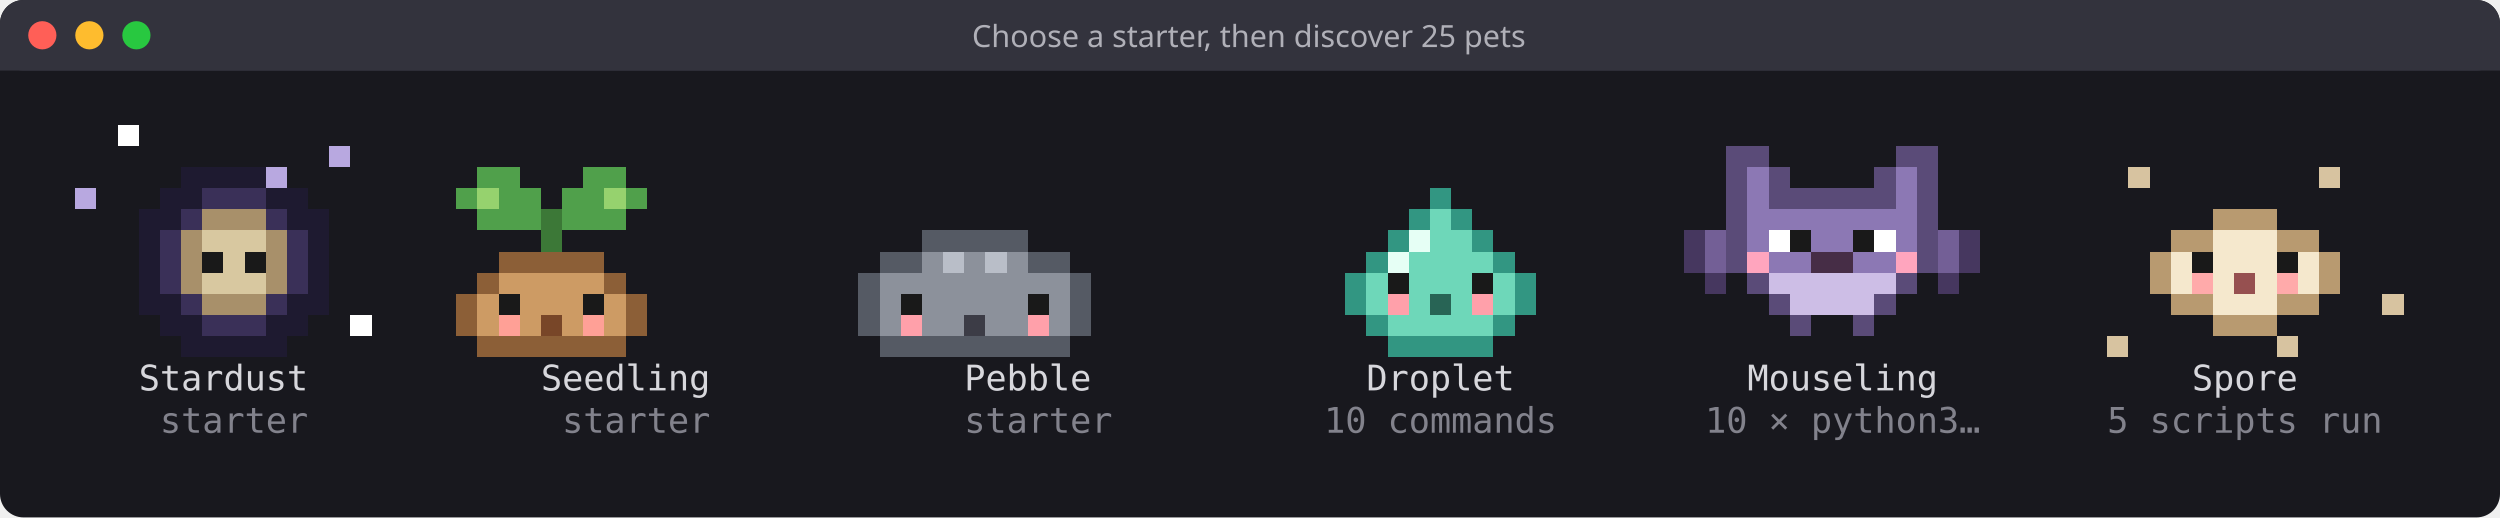
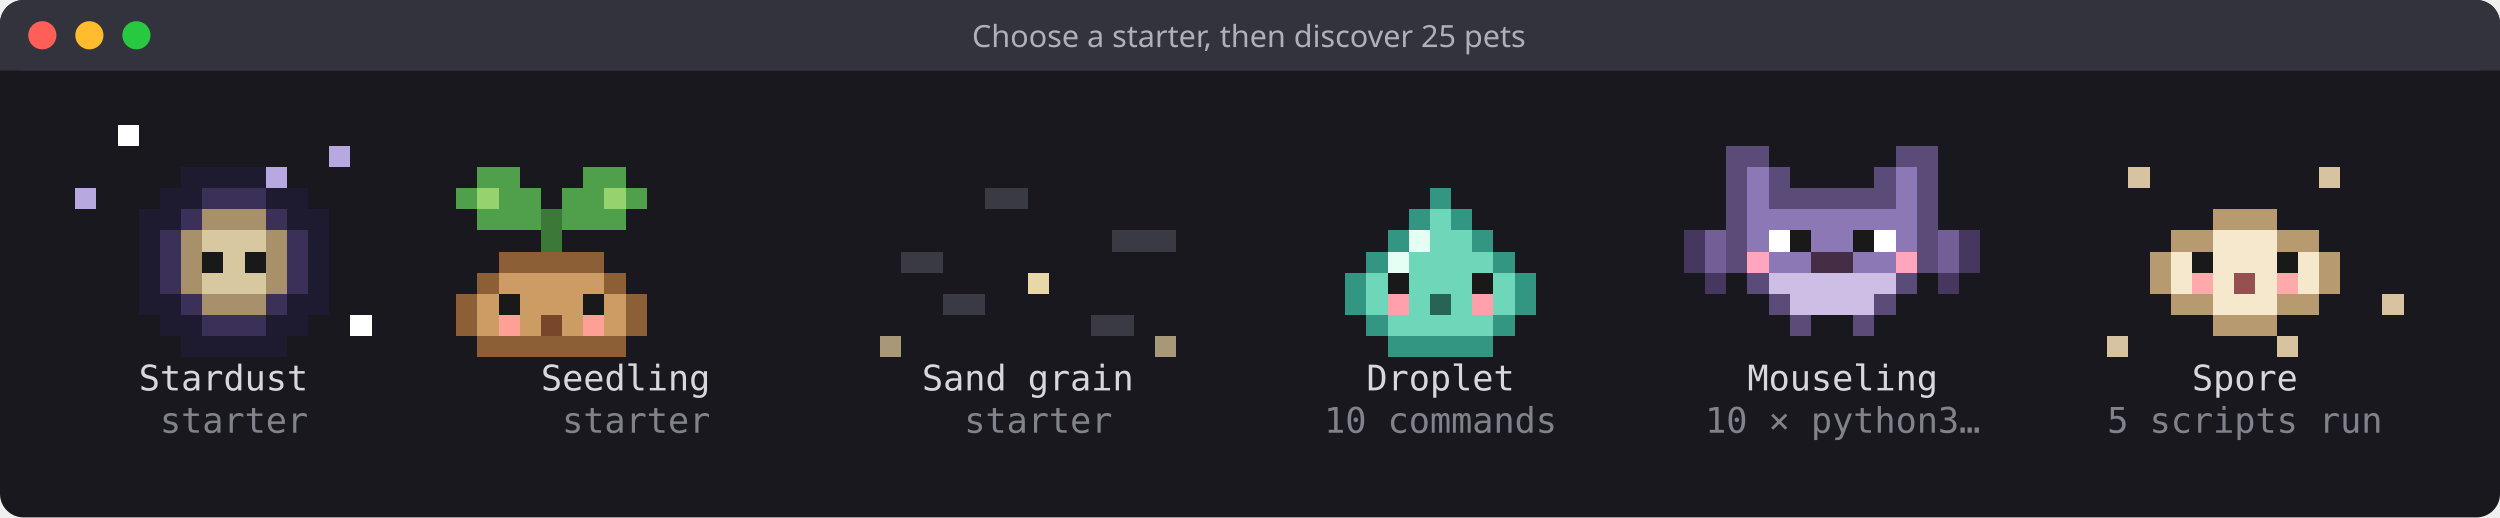
<svg xmlns="http://www.w3.org/2000/svg" width="1063" height="220" viewBox="0 0 1063 220">
  <rect width="1063" height="220" rx="10" fill="#18181e" />
  <rect width="1063" height="30" rx="10" fill="#33333d" />
  <rect y="20" width="1063" height="10" fill="#33333d" />
  <circle cx="18" cy="15" r="6" fill="#ff5f57" />
  <circle cx="38" cy="15" r="6" fill="#febc2e" />
  <circle cx="58" cy="15" r="6" fill="#28c840" />
  <text x="531" y="20" fill="#b0b0b8" font-family="sans-serif" font-size="13" text-anchor="middle">Choose a starter, then discover 25 pets</text>
  <g shape-rendering="crispEdges">
    <rect x="50" y="53" width="9" height="9" fill="#ffffff" />
    <rect x="77" y="71" width="9" height="9" fill="#1e1a30" />
    <rect x="86" y="71" width="9" height="9" fill="#1e1a30" />
    <rect x="95" y="71" width="9" height="9" fill="#1e1a30" />
    <rect x="104" y="71" width="9" height="9" fill="#1e1a30" />
    <rect x="113" y="71" width="9" height="9" fill="#b8a8e0" />
    <rect x="140" y="62" width="9" height="9" fill="#b8a8e0" />
    <rect x="203" y="71" width="9" height="9" fill="#50a04b" />
    <rect x="212" y="71" width="9" height="9" fill="#50a04b" />
    <rect x="248" y="71" width="9" height="9" fill="#50a04b" />
    <rect x="257" y="71" width="9" height="9" fill="#50a04b" />
    <rect x="734" y="62" width="9" height="18" fill="#5a4b78" />
    <rect x="734" y="62" width="9" height="9" fill="#5a4b78" />
    <rect x="743" y="62" width="9" height="18" fill="#8c78b4" />
    <rect x="743" y="62" width="9" height="9" fill="#5a4b78" />
    <rect x="752" y="71" width="9" height="9" fill="#5a4b78" />
    <rect x="797" y="71" width="9" height="9" fill="#5a4b78" />
    <rect x="806" y="62" width="9" height="18" fill="#8c78b4" />
    <rect x="806" y="62" width="9" height="9" fill="#5a4b78" />
    <rect x="815" y="62" width="9" height="18" fill="#5a4b78" />
    <rect x="815" y="62" width="9" height="9" fill="#5a4b78" />
    <rect x="905" y="71" width="9" height="9" fill="#d7c3a0" />
    <rect x="986" y="71" width="9" height="9" fill="#d7c3a0" />
    <rect x="32" y="80" width="9" height="9" fill="#b8a8e0" />
    <rect x="59" y="89" width="9" height="9" fill="#1e1a30" />
    <rect x="68" y="80" width="9" height="18" fill="#1e1a30" />
    <rect x="68" y="80" width="9" height="9" fill="#1e1a30" />
    <rect x="77" y="80" width="9" height="18" fill="#3a3058" />
    <rect x="77" y="80" width="9" height="9" fill="#1e1a30" />
    <rect x="86" y="80" width="9" height="18" fill="#a8906a" />
    <rect x="86" y="80" width="9" height="9" fill="#3a3058" />
    <rect x="95" y="80" width="9" height="18" fill="#a8906a" />
    <rect x="95" y="80" width="9" height="9" fill="#3a3058" />
    <rect x="104" y="80" width="9" height="18" fill="#a8906a" />
    <rect x="104" y="80" width="9" height="9" fill="#3a3058" />
    <rect x="113" y="80" width="9" height="18" fill="#3a3058" />
    <rect x="113" y="80" width="9" height="9" fill="#1e1a30" />
    <rect x="122" y="80" width="9" height="18" fill="#1e1a30" />
    <rect x="122" y="80" width="9" height="9" fill="#1e1a30" />
    <rect x="131" y="89" width="9" height="9" fill="#1e1a30" />
    <rect x="194" y="80" width="9" height="9" fill="#50a04b" />
    <rect x="203" y="80" width="9" height="18" fill="#50a04b" />
    <rect x="203" y="80" width="9" height="9" fill="#96d26e" />
    <rect x="212" y="80" width="9" height="18" fill="#50a04b" />
    <rect x="212" y="80" width="9" height="9" fill="#50a04b" />
    <rect x="221" y="80" width="9" height="18" fill="#50a04b" />
    <rect x="221" y="80" width="9" height="9" fill="#50a04b" />
    <rect x="230" y="89" width="9" height="9" fill="#3c7837" />
    <rect x="239" y="80" width="9" height="18" fill="#50a04b" />
    <rect x="239" y="80" width="9" height="9" fill="#50a04b" />
    <rect x="248" y="80" width="9" height="18" fill="#50a04b" />
    <rect x="248" y="80" width="9" height="9" fill="#50a04b" />
    <rect x="257" y="80" width="9" height="18" fill="#50a04b" />
    <rect x="257" y="80" width="9" height="9" fill="#96d26e" />
    <rect x="266" y="80" width="9" height="9" fill="#50a04b" />
+     <rect x="419" y="80" width="9" height="9" fill="#3a3a44" />
+     <rect x="428" y="80" width="9" height="9" fill="#3a3a44" />
    <rect x="599" y="89" width="9" height="9" fill="#329682" />
    <rect x="608" y="80" width="9" height="18" fill="#6ed7b9" />
    <rect x="608" y="80" width="9" height="9" fill="#329682" />
    <rect x="617" y="89" width="9" height="9" fill="#329682" />
    <rect x="734" y="80" width="9" height="18" fill="#5a4b78" />
    <rect x="734" y="80" width="9" height="9" fill="#5a4b78" />
    <rect x="743" y="80" width="9" height="18" fill="#8c78b4" />
    <rect x="743" y="80" width="9" height="9" fill="#8c78b4" />
    <rect x="752" y="80" width="9" height="18" fill="#8c78b4" />
    <rect x="752" y="80" width="9" height="9" fill="#5a4b78" />
    <rect x="761" y="80" width="9" height="18" fill="#8c78b4" />
    <rect x="761" y="80" width="9" height="9" fill="#5a4b78" />
    <rect x="770" y="80" width="9" height="18" fill="#8c78b4" />
    <rect x="770" y="80" width="9" height="9" fill="#5a4b78" />
    <rect x="779" y="80" width="9" height="18" fill="#8c78b4" />
    <rect x="779" y="80" width="9" height="9" fill="#5a4b78" />
    <rect x="788" y="80" width="9" height="18" fill="#8c78b4" />
    <rect x="788" y="80" width="9" height="9" fill="#5a4b78" />
    <rect x="797" y="80" width="9" height="18" fill="#8c78b4" />
    <rect x="797" y="80" width="9" height="9" fill="#5a4b78" />
    <rect x="806" y="80" width="9" height="18" fill="#8c78b4" />
    <rect x="806" y="80" width="9" height="9" fill="#8c78b4" />
    <rect x="815" y="80" width="9" height="18" fill="#5a4b78" />
    <rect x="815" y="80" width="9" height="9" fill="#5a4b78" />
    <rect x="941" y="89" width="9" height="9" fill="#b89a70" />
    <rect x="950" y="89" width="9" height="9" fill="#b89a70" />
    <rect x="959" y="89" width="9" height="9" fill="#b89a70" />
    <rect x="59" y="98" width="9" height="18" fill="#1e1a30" />
    <rect x="59" y="98" width="9" height="9" fill="#1e1a30" />
    <rect x="68" y="98" width="9" height="18" fill="#3a3058" />
    <rect x="68" y="98" width="9" height="9" fill="#3a3058" />
    <rect x="77" y="98" width="9" height="18" fill="#a8906a" />
    <rect x="77" y="98" width="9" height="9" fill="#a8906a" />
    <rect x="86" y="98" width="9" height="18" fill="#191919" />
    <rect x="86" y="98" width="9" height="9" fill="#d8c8a0" />
    <rect x="95" y="98" width="9" height="18" fill="#d8c8a0" />
    <rect x="95" y="98" width="9" height="9" fill="#d8c8a0" />
    <rect x="104" y="98" width="9" height="18" fill="#191919" />
    <rect x="104" y="98" width="9" height="9" fill="#d8c8a0" />
    <rect x="113" y="98" width="9" height="18" fill="#a8906a" />
    <rect x="113" y="98" width="9" height="9" fill="#a8906a" />
    <rect x="122" y="98" width="9" height="18" fill="#3a3058" />
    <rect x="122" y="98" width="9" height="9" fill="#3a3058" />
    <rect x="131" y="98" width="9" height="18" fill="#1e1a30" />
    <rect x="131" y="98" width="9" height="9" fill="#1e1a30" />
    <rect x="212" y="107" width="9" height="9" fill="#8c5f37" />
    <rect x="221" y="107" width="9" height="9" fill="#8c5f37" />
    <rect x="230" y="98" width="9" height="18" fill="#8c5f37" />
    <rect x="230" y="98" width="9" height="9" fill="#3c7837" />
    <rect x="239" y="107" width="9" height="9" fill="#8c5f37" />
    <rect x="248" y="107" width="9" height="9" fill="#8c5f37" />
-     <rect x="374" y="107" width="9" height="9" fill="#555a64" />
-     <rect x="383" y="107" width="9" height="9" fill="#555a64" />
-     <rect x="392" y="98" width="9" height="18" fill="#8c919b" />
-     <rect x="392" y="98" width="9" height="9" fill="#555a64" />
-     <rect x="401" y="98" width="9" height="18" fill="#b9bec8" />
-     <rect x="401" y="98" width="9" height="9" fill="#555a64" />
-     <rect x="410" y="98" width="9" height="18" fill="#8c919b" />
-     <rect x="410" y="98" width="9" height="9" fill="#555a64" />
-     <rect x="419" y="98" width="9" height="18" fill="#b9bec8" />
-     <rect x="419" y="98" width="9" height="9" fill="#555a64" />
-     <rect x="428" y="98" width="9" height="18" fill="#8c919b" />
-     <rect x="428" y="98" width="9" height="9" fill="#555a64" />
-     <rect x="437" y="107" width="9" height="9" fill="#555a64" />
-     <rect x="446" y="107" width="9" height="9" fill="#555a64" />
+     <rect x="383" y="107" width="9" height="9" fill="#3a3a44" />
+     <rect x="392" y="107" width="9" height="9" fill="#3a3a44" />
+     <rect x="473" y="98" width="9" height="9" fill="#3a3a44" />
+     <rect x="482" y="98" width="9" height="9" fill="#3a3a44" />
+     <rect x="491" y="98" width="9" height="9" fill="#3a3a44" />
    <rect x="581" y="107" width="9" height="9" fill="#329682" />
    <rect x="590" y="98" width="9" height="18" fill="#e6fff5" />
    <rect x="590" y="98" width="9" height="9" fill="#329682" />
    <rect x="599" y="98" width="9" height="18" fill="#6ed7b9" />
    <rect x="599" y="98" width="9" height="9" fill="#e6fff5" />
    <rect x="608" y="98" width="9" height="18" fill="#6ed7b9" />
    <rect x="608" y="98" width="9" height="9" fill="#6ed7b9" />
    <rect x="617" y="98" width="9" height="18" fill="#6ed7b9" />
    <rect x="617" y="98" width="9" height="9" fill="#6ed7b9" />
    <rect x="626" y="98" width="9" height="18" fill="#6ed7b9" />
    <rect x="626" y="98" width="9" height="9" fill="#329682" />
    <rect x="635" y="107" width="9" height="9" fill="#329682" />
    <rect x="716" y="98" width="9" height="18" fill="#46375f" />
    <rect x="716" y="98" width="9" height="9" fill="#46375f" />
    <rect x="725" y="98" width="9" height="18" fill="#735f96" />
    <rect x="725" y="98" width="9" height="9" fill="#735f96" />
    <rect x="734" y="98" width="9" height="18" fill="#5a4b78" />
    <rect x="734" y="98" width="9" height="9" fill="#5a4b78" />
    <rect x="743" y="98" width="9" height="18" fill="#ffa5be" />
    <rect x="743" y="98" width="9" height="9" fill="#8c78b4" />
    <rect x="752" y="98" width="9" height="18" fill="#8c78b4" />
    <rect x="752" y="98" width="9" height="9" fill="#ffffff" />
    <rect x="761" y="98" width="9" height="18" fill="#8c78b4" />
    <rect x="761" y="98" width="9" height="9" fill="#191919" />
    <rect x="770" y="98" width="9" height="18" fill="#462d46" />
    <rect x="770" y="98" width="9" height="9" fill="#8c78b4" />
    <rect x="779" y="98" width="9" height="18" fill="#462d46" />
    <rect x="779" y="98" width="9" height="9" fill="#8c78b4" />
    <rect x="788" y="98" width="9" height="18" fill="#8c78b4" />
    <rect x="788" y="98" width="9" height="9" fill="#191919" />
    <rect x="797" y="98" width="9" height="18" fill="#8c78b4" />
    <rect x="797" y="98" width="9" height="9" fill="#ffffff" />
    <rect x="806" y="98" width="9" height="18" fill="#ffa5be" />
    <rect x="806" y="98" width="9" height="9" fill="#8c78b4" />
    <rect x="815" y="98" width="9" height="18" fill="#5a4b78" />
    <rect x="815" y="98" width="9" height="9" fill="#5a4b78" />
    <rect x="824" y="98" width="9" height="18" fill="#735f96" />
    <rect x="824" y="98" width="9" height="9" fill="#735f96" />
    <rect x="833" y="98" width="9" height="18" fill="#46375f" />
    <rect x="833" y="98" width="9" height="9" fill="#46375f" />
    <rect x="914" y="107" width="9" height="9" fill="#b89a70" />
    <rect x="923" y="98" width="9" height="18" fill="#f5e8cd" />
    <rect x="923" y="98" width="9" height="9" fill="#b89a70" />
    <rect x="932" y="98" width="9" height="18" fill="#191919" />
    <rect x="932" y="98" width="9" height="9" fill="#b89a70" />
    <rect x="941" y="98" width="9" height="18" fill="#f5e8cd" />
    <rect x="941" y="98" width="9" height="9" fill="#f5e8cd" />
    <rect x="950" y="98" width="9" height="18" fill="#f5e8cd" />
    <rect x="950" y="98" width="9" height="9" fill="#f5e8cd" />
    <rect x="959" y="98" width="9" height="18" fill="#f5e8cd" />
    <rect x="959" y="98" width="9" height="9" fill="#f5e8cd" />
    <rect x="968" y="98" width="9" height="18" fill="#191919" />
    <rect x="968" y="98" width="9" height="9" fill="#b89a70" />
    <rect x="977" y="98" width="9" height="18" fill="#f5e8cd" />
    <rect x="977" y="98" width="9" height="9" fill="#b89a70" />
    <rect x="986" y="107" width="9" height="9" fill="#b89a70" />
    <rect x="59" y="116" width="9" height="18" fill="#1e1a30" />
    <rect x="59" y="116" width="9" height="9" fill="#1e1a30" />
    <rect x="68" y="116" width="9" height="18" fill="#1e1a30" />
    <rect x="68" y="116" width="9" height="9" fill="#3a3058" />
    <rect x="77" y="116" width="9" height="18" fill="#3a3058" />
    <rect x="77" y="116" width="9" height="9" fill="#a8906a" />
    <rect x="86" y="116" width="9" height="18" fill="#a8906a" />
    <rect x="86" y="116" width="9" height="9" fill="#d8c8a0" />
    <rect x="95" y="116" width="9" height="18" fill="#a8906a" />
    <rect x="95" y="116" width="9" height="9" fill="#d8c8a0" />
    <rect x="104" y="116" width="9" height="18" fill="#a8906a" />
    <rect x="104" y="116" width="9" height="9" fill="#d8c8a0" />
    <rect x="113" y="116" width="9" height="18" fill="#3a3058" />
    <rect x="113" y="116" width="9" height="9" fill="#a8906a" />
    <rect x="122" y="116" width="9" height="18" fill="#1e1a30" />
    <rect x="122" y="116" width="9" height="9" fill="#3a3058" />
    <rect x="131" y="116" width="9" height="18" fill="#1e1a30" />
    <rect x="131" y="116" width="9" height="9" fill="#1e1a30" />
    <rect x="194" y="125" width="9" height="9" fill="#8c5f37" />
    <rect x="203" y="116" width="9" height="18" fill="#cd9b64" />
    <rect x="203" y="116" width="9" height="9" fill="#8c5f37" />
    <rect x="212" y="116" width="9" height="18" fill="#191919" />
    <rect x="212" y="116" width="9" height="9" fill="#cd9b64" />
    <rect x="221" y="116" width="9" height="18" fill="#cd9b64" />
    <rect x="221" y="116" width="9" height="9" fill="#cd9b64" />
    <rect x="230" y="116" width="9" height="18" fill="#cd9b64" />
    <rect x="230" y="116" width="9" height="9" fill="#cd9b64" />
    <rect x="239" y="116" width="9" height="18" fill="#cd9b64" />
    <rect x="239" y="116" width="9" height="9" fill="#cd9b64" />
    <rect x="248" y="116" width="9" height="18" fill="#191919" />
    <rect x="248" y="116" width="9" height="9" fill="#cd9b64" />
    <rect x="257" y="116" width="9" height="18" fill="#cd9b64" />
    <rect x="257" y="116" width="9" height="9" fill="#8c5f37" />
    <rect x="266" y="125" width="9" height="9" fill="#8c5f37" />
-     <rect x="365" y="116" width="9" height="18" fill="#555a64" />
-     <rect x="365" y="116" width="9" height="9" fill="#555a64" />
-     <rect x="374" y="116" width="9" height="18" fill="#8c919b" />
-     <rect x="374" y="116" width="9" height="9" fill="#8c919b" />
-     <rect x="383" y="116" width="9" height="18" fill="#191919" />
-     <rect x="383" y="116" width="9" height="9" fill="#8c919b" />
-     <rect x="392" y="116" width="9" height="18" fill="#8c919b" />
-     <rect x="392" y="116" width="9" height="9" fill="#8c919b" />
-     <rect x="401" y="116" width="9" height="18" fill="#8c919b" />
-     <rect x="401" y="116" width="9" height="9" fill="#8c919b" />
-     <rect x="410" y="116" width="9" height="18" fill="#8c919b" />
-     <rect x="410" y="116" width="9" height="9" fill="#8c919b" />
-     <rect x="419" y="116" width="9" height="18" fill="#8c919b" />
-     <rect x="419" y="116" width="9" height="9" fill="#8c919b" />
-     <rect x="428" y="116" width="9" height="18" fill="#8c919b" />
-     <rect x="428" y="116" width="9" height="9" fill="#8c919b" />
-     <rect x="437" y="116" width="9" height="18" fill="#191919" />
-     <rect x="437" y="116" width="9" height="9" fill="#8c919b" />
-     <rect x="446" y="116" width="9" height="18" fill="#8c919b" />
-     <rect x="446" y="116" width="9" height="9" fill="#8c919b" />
-     <rect x="455" y="116" width="9" height="18" fill="#555a64" />
-     <rect x="455" y="116" width="9" height="9" fill="#555a64" />
+     <rect x="401" y="125" width="9" height="9" fill="#3a3a44" />
+     <rect x="410" y="125" width="9" height="9" fill="#3a3a44" />
+     <rect x="437" y="116" width="9" height="9" fill="#e8d8a8" />
    <rect x="572" y="116" width="9" height="18" fill="#329682" />
    <rect x="572" y="116" width="9" height="9" fill="#329682" />
    <rect x="581" y="116" width="9" height="18" fill="#6ed7b9" />
    <rect x="581" y="116" width="9" height="9" fill="#6ed7b9" />
    <rect x="590" y="116" width="9" height="18" fill="#ffa0aa" />
    <rect x="590" y="116" width="9" height="9" fill="#191919" />
    <rect x="599" y="116" width="9" height="18" fill="#6ed7b9" />
    <rect x="599" y="116" width="9" height="9" fill="#6ed7b9" />
    <rect x="608" y="116" width="9" height="18" fill="#286455" />
    <rect x="608" y="116" width="9" height="9" fill="#6ed7b9" />
    <rect x="617" y="116" width="9" height="18" fill="#6ed7b9" />
    <rect x="617" y="116" width="9" height="9" fill="#6ed7b9" />
    <rect x="626" y="116" width="9" height="18" fill="#ffa0aa" />
    <rect x="626" y="116" width="9" height="9" fill="#191919" />
    <rect x="635" y="116" width="9" height="18" fill="#6ed7b9" />
    <rect x="635" y="116" width="9" height="9" fill="#6ed7b9" />
    <rect x="644" y="116" width="9" height="18" fill="#329682" />
    <rect x="644" y="116" width="9" height="9" fill="#329682" />
    <rect x="725" y="116" width="9" height="9" fill="#46375f" />
    <rect x="743" y="116" width="9" height="9" fill="#5a4b78" />
    <rect x="752" y="116" width="9" height="18" fill="#5a4b78" />
    <rect x="752" y="116" width="9" height="9" fill="#cdbee6" />
    <rect x="761" y="116" width="9" height="18" fill="#cdbee6" />
    <rect x="761" y="116" width="9" height="9" fill="#cdbee6" />
    <rect x="770" y="116" width="9" height="18" fill="#cdbee6" />
    <rect x="770" y="116" width="9" height="9" fill="#cdbee6" />
    <rect x="779" y="116" width="9" height="18" fill="#cdbee6" />
    <rect x="779" y="116" width="9" height="9" fill="#cdbee6" />
    <rect x="788" y="116" width="9" height="18" fill="#cdbee6" />
    <rect x="788" y="116" width="9" height="9" fill="#cdbee6" />
    <rect x="797" y="116" width="9" height="18" fill="#5a4b78" />
    <rect x="797" y="116" width="9" height="9" fill="#cdbee6" />
    <rect x="806" y="116" width="9" height="9" fill="#5a4b78" />
    <rect x="824" y="116" width="9" height="9" fill="#46375f" />
    <rect x="914" y="116" width="9" height="9" fill="#b89a70" />
    <rect x="923" y="116" width="9" height="18" fill="#b89a70" />
    <rect x="923" y="116" width="9" height="9" fill="#f5e8cd" />
    <rect x="932" y="116" width="9" height="18" fill="#b89a70" />
    <rect x="932" y="116" width="9" height="9" fill="#ffaaaa" />
    <rect x="941" y="116" width="9" height="18" fill="#f5e8cd" />
    <rect x="941" y="116" width="9" height="9" fill="#f5e8cd" />
    <rect x="950" y="116" width="9" height="18" fill="#f5e8cd" />
    <rect x="950" y="116" width="9" height="9" fill="#965050" />
    <rect x="959" y="116" width="9" height="18" fill="#f5e8cd" />
    <rect x="959" y="116" width="9" height="9" fill="#f5e8cd" />
    <rect x="968" y="116" width="9" height="18" fill="#b89a70" />
    <rect x="968" y="116" width="9" height="9" fill="#ffaaaa" />
    <rect x="977" y="116" width="9" height="18" fill="#b89a70" />
    <rect x="977" y="116" width="9" height="9" fill="#f5e8cd" />
    <rect x="986" y="116" width="9" height="9" fill="#b89a70" />
    <rect x="1013" y="125" width="9" height="9" fill="#d7c3a0" />
    <rect x="68" y="134" width="9" height="9" fill="#1e1a30" />
    <rect x="77" y="134" width="9" height="18" fill="#1e1a30" />
    <rect x="77" y="134" width="9" height="9" fill="#1e1a30" />
    <rect x="86" y="134" width="9" height="18" fill="#1e1a30" />
    <rect x="86" y="134" width="9" height="9" fill="#3a3058" />
    <rect x="95" y="134" width="9" height="18" fill="#1e1a30" />
    <rect x="95" y="134" width="9" height="9" fill="#3a3058" />
    <rect x="104" y="134" width="9" height="18" fill="#1e1a30" />
    <rect x="104" y="134" width="9" height="9" fill="#3a3058" />
    <rect x="113" y="134" width="9" height="18" fill="#1e1a30" />
    <rect x="113" y="134" width="9" height="9" fill="#1e1a30" />
    <rect x="122" y="134" width="9" height="9" fill="#1e1a30" />
    <rect x="149" y="134" width="9" height="9" fill="#ffffff" />
    <rect x="194" y="134" width="9" height="9" fill="#8c5f37" />
    <rect x="203" y="134" width="9" height="18" fill="#8c5f37" />
    <rect x="203" y="134" width="9" height="9" fill="#cd9b64" />
    <rect x="212" y="134" width="9" height="18" fill="#8c5f37" />
    <rect x="212" y="134" width="9" height="9" fill="#ffa096" />
    <rect x="221" y="134" width="9" height="18" fill="#8c5f37" />
    <rect x="221" y="134" width="9" height="9" fill="#cd9b64" />
    <rect x="230" y="134" width="9" height="18" fill="#8c5f37" />
    <rect x="230" y="134" width="9" height="9" fill="#784628" />
    <rect x="239" y="134" width="9" height="18" fill="#8c5f37" />
    <rect x="239" y="134" width="9" height="9" fill="#cd9b64" />
    <rect x="248" y="134" width="9" height="18" fill="#8c5f37" />
    <rect x="248" y="134" width="9" height="9" fill="#ffa096" />
    <rect x="257" y="134" width="9" height="18" fill="#8c5f37" />
    <rect x="257" y="134" width="9" height="9" fill="#cd9b64" />
    <rect x="266" y="134" width="9" height="9" fill="#8c5f37" />
-     <rect x="365" y="134" width="9" height="9" fill="#555a64" />
-     <rect x="374" y="134" width="9" height="18" fill="#555a64" />
-     <rect x="374" y="134" width="9" height="9" fill="#8c919b" />
-     <rect x="383" y="134" width="9" height="18" fill="#555a64" />
-     <rect x="383" y="134" width="9" height="9" fill="#ffa0aa" />
-     <rect x="392" y="134" width="9" height="18" fill="#555a64" />
-     <rect x="392" y="134" width="9" height="9" fill="#8c919b" />
-     <rect x="401" y="134" width="9" height="18" fill="#555a64" />
-     <rect x="401" y="134" width="9" height="9" fill="#8c919b" />
-     <rect x="410" y="134" width="9" height="18" fill="#555a64" />
-     <rect x="410" y="134" width="9" height="9" fill="#3c3c46" />
-     <rect x="419" y="134" width="9" height="18" fill="#555a64" />
-     <rect x="419" y="134" width="9" height="9" fill="#8c919b" />
-     <rect x="428" y="134" width="9" height="18" fill="#555a64" />
-     <rect x="428" y="134" width="9" height="9" fill="#8c919b" />
-     <rect x="437" y="134" width="9" height="18" fill="#555a64" />
-     <rect x="437" y="134" width="9" height="9" fill="#ffa0aa" />
-     <rect x="446" y="134" width="9" height="18" fill="#555a64" />
-     <rect x="446" y="134" width="9" height="9" fill="#8c919b" />
-     <rect x="455" y="134" width="9" height="9" fill="#555a64" />
+     <rect x="374" y="143" width="9" height="9" fill="#a89878" />
+     <rect x="464" y="134" width="9" height="9" fill="#3a3a44" />
+     <rect x="473" y="134" width="9" height="9" fill="#3a3a44" />
+     <rect x="491" y="143" width="9" height="9" fill="#a89878" />
    <rect x="581" y="134" width="9" height="9" fill="#329682" />
    <rect x="590" y="134" width="9" height="18" fill="#329682" />
    <rect x="590" y="134" width="9" height="9" fill="#6ed7b9" />
    <rect x="599" y="134" width="9" height="18" fill="#329682" />
    <rect x="599" y="134" width="9" height="9" fill="#6ed7b9" />
    <rect x="608" y="134" width="9" height="18" fill="#329682" />
    <rect x="608" y="134" width="9" height="9" fill="#6ed7b9" />
    <rect x="617" y="134" width="9" height="18" fill="#329682" />
    <rect x="617" y="134" width="9" height="9" fill="#6ed7b9" />
    <rect x="626" y="134" width="9" height="18" fill="#329682" />
    <rect x="626" y="134" width="9" height="9" fill="#6ed7b9" />
    <rect x="635" y="134" width="9" height="9" fill="#329682" />
    <rect x="761" y="134" width="9" height="9" fill="#5a4b78" />
    <rect x="788" y="134" width="9" height="9" fill="#5a4b78" />
    <rect x="896" y="143" width="9" height="9" fill="#d7c3a0" />
    <rect x="941" y="134" width="9" height="9" fill="#b89a70" />
    <rect x="950" y="134" width="9" height="9" fill="#b89a70" />
    <rect x="959" y="134" width="9" height="9" fill="#b89a70" />
    <rect x="968" y="143" width="9" height="9" fill="#d7c3a0" />
  </g>
  <g font-family="DejaVu Sans Mono, Menlo, Consolas, monospace" font-size="15">
    <text x="59" y="166" fill="#d7d7dc">S</text>
    <text x="68" y="166" fill="#d7d7dc">t</text>
    <text x="77" y="166" fill="#d7d7dc">a</text>
    <text x="86" y="166" fill="#d7d7dc">r</text>
    <text x="95" y="166" fill="#d7d7dc">d</text>
    <text x="104" y="166" fill="#d7d7dc">u</text>
    <text x="113" y="166" fill="#d7d7dc">s</text>
    <text x="122" y="166" fill="#d7d7dc">t</text>
    <text x="230" y="166" fill="#d7d7dc">S</text>
    <text x="239" y="166" fill="#d7d7dc">e</text>
    <text x="248" y="166" fill="#d7d7dc">e</text>
    <text x="257" y="166" fill="#d7d7dc">d</text>
    <text x="266" y="166" fill="#d7d7dc">l</text>
    <text x="275" y="166" fill="#d7d7dc">i</text>
    <text x="284" y="166" fill="#d7d7dc">n</text>
    <text x="293" y="166" fill="#d7d7dc">g</text>
-     <text x="410" y="166" fill="#d7d7dc">P</text>
-     <text x="419" y="166" fill="#d7d7dc">e</text>
-     <text x="428" y="166" fill="#d7d7dc">b</text>
-     <text x="437" y="166" fill="#d7d7dc">b</text>
-     <text x="446" y="166" fill="#d7d7dc">l</text>
-     <text x="455" y="166" fill="#d7d7dc">e</text>
+     <text x="392" y="166" fill="#d7d7dc">S</text>
+     <text x="401" y="166" fill="#d7d7dc">a</text>
+     <text x="410" y="166" fill="#d7d7dc">n</text>
+     <text x="419" y="166" fill="#d7d7dc">d</text>
+     <text x="437" y="166" fill="#d7d7dc">g</text>
+     <text x="446" y="166" fill="#d7d7dc">r</text>
+     <text x="455" y="166" fill="#d7d7dc">a</text>
+     <text x="464" y="166" fill="#d7d7dc">i</text>
+     <text x="473" y="166" fill="#d7d7dc">n</text>
    <text x="581" y="166" fill="#d7d7dc">D</text>
    <text x="590" y="166" fill="#d7d7dc">r</text>
    <text x="599" y="166" fill="#d7d7dc">o</text>
    <text x="608" y="166" fill="#d7d7dc">p</text>
    <text x="617" y="166" fill="#d7d7dc">l</text>
    <text x="626" y="166" fill="#d7d7dc">e</text>
    <text x="635" y="166" fill="#d7d7dc">t</text>
    <text x="743" y="166" fill="#d7d7dc">M</text>
    <text x="752" y="166" fill="#d7d7dc">o</text>
    <text x="761" y="166" fill="#d7d7dc">u</text>
    <text x="770" y="166" fill="#d7d7dc">s</text>
    <text x="779" y="166" fill="#d7d7dc">e</text>
    <text x="788" y="166" fill="#d7d7dc">l</text>
    <text x="797" y="166" fill="#d7d7dc">i</text>
    <text x="806" y="166" fill="#d7d7dc">n</text>
    <text x="815" y="166" fill="#d7d7dc">g</text>
    <text x="932" y="166" fill="#d7d7dc">S</text>
    <text x="941" y="166" fill="#d7d7dc">p</text>
    <text x="950" y="166" fill="#d7d7dc">o</text>
    <text x="959" y="166" fill="#d7d7dc">r</text>
    <text x="968" y="166" fill="#d7d7dc">e</text>
    <text x="68" y="184" fill="#82828c">s</text>
    <text x="77" y="184" fill="#82828c">t</text>
    <text x="86" y="184" fill="#82828c">a</text>
    <text x="95" y="184" fill="#82828c">r</text>
    <text x="104" y="184" fill="#82828c">t</text>
    <text x="113" y="184" fill="#82828c">e</text>
    <text x="122" y="184" fill="#82828c">r</text>
    <text x="239" y="184" fill="#82828c">s</text>
    <text x="248" y="184" fill="#82828c">t</text>
    <text x="257" y="184" fill="#82828c">a</text>
    <text x="266" y="184" fill="#82828c">r</text>
    <text x="275" y="184" fill="#82828c">t</text>
    <text x="284" y="184" fill="#82828c">e</text>
    <text x="293" y="184" fill="#82828c">r</text>
    <text x="410" y="184" fill="#82828c">s</text>
    <text x="419" y="184" fill="#82828c">t</text>
    <text x="428" y="184" fill="#82828c">a</text>
    <text x="437" y="184" fill="#82828c">r</text>
    <text x="446" y="184" fill="#82828c">t</text>
    <text x="455" y="184" fill="#82828c">e</text>
    <text x="464" y="184" fill="#82828c">r</text>
    <text x="563" y="184" fill="#82828c">1</text>
    <text x="572" y="184" fill="#82828c">0</text>
    <text x="590" y="184" fill="#82828c">c</text>
    <text x="599" y="184" fill="#82828c">o</text>
    <text x="608" y="184" fill="#82828c">m</text>
    <text x="617" y="184" fill="#82828c">m</text>
    <text x="626" y="184" fill="#82828c">a</text>
    <text x="635" y="184" fill="#82828c">n</text>
    <text x="644" y="184" fill="#82828c">d</text>
    <text x="653" y="184" fill="#82828c">s</text>
    <text x="725" y="184" fill="#82828c">1</text>
    <text x="734" y="184" fill="#82828c">0</text>
    <text x="752" y="184" fill="#82828c">×</text>
    <text x="770" y="184" fill="#82828c">p</text>
    <text x="779" y="184" fill="#82828c">y</text>
    <text x="788" y="184" fill="#82828c">t</text>
    <text x="797" y="184" fill="#82828c">h</text>
    <text x="806" y="184" fill="#82828c">o</text>
    <text x="815" y="184" fill="#82828c">n</text>
    <text x="824" y="184" fill="#82828c">3</text>
    <text x="833" y="184" fill="#82828c">…</text>
    <text x="896" y="184" fill="#82828c">5</text>
    <text x="914" y="184" fill="#82828c">s</text>
    <text x="923" y="184" fill="#82828c">c</text>
    <text x="932" y="184" fill="#82828c">r</text>
    <text x="941" y="184" fill="#82828c">i</text>
    <text x="950" y="184" fill="#82828c">p</text>
    <text x="959" y="184" fill="#82828c">t</text>
    <text x="968" y="184" fill="#82828c">s</text>
    <text x="986" y="184" fill="#82828c">r</text>
    <text x="995" y="184" fill="#82828c">u</text>
    <text x="1004" y="184" fill="#82828c">n</text>
  </g>
</svg>
